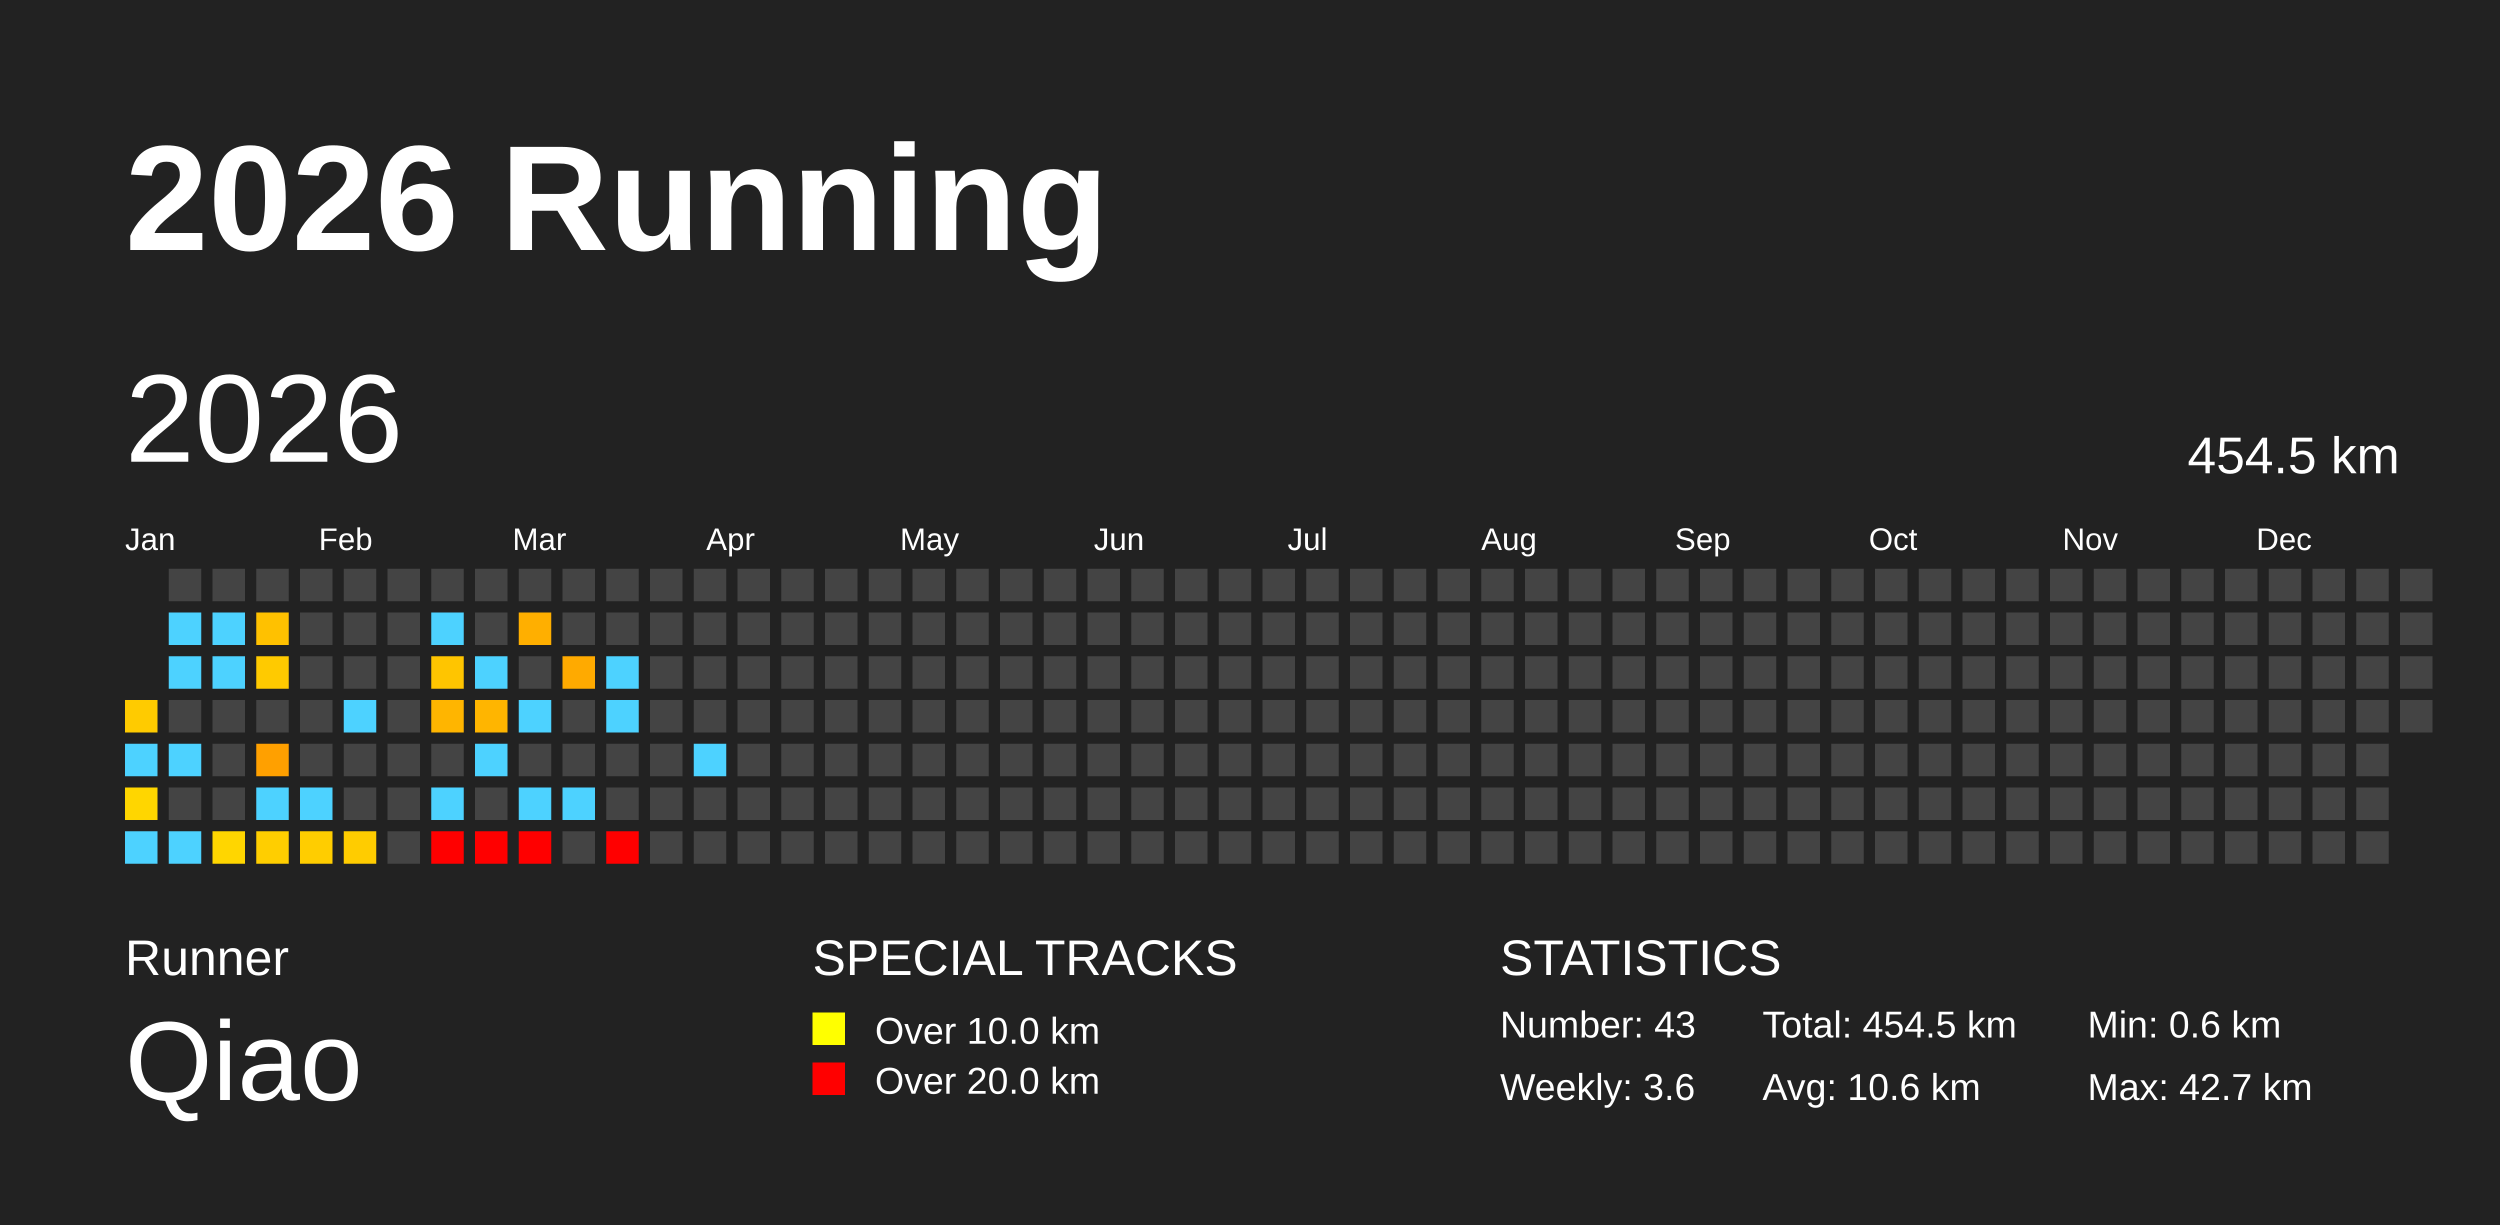
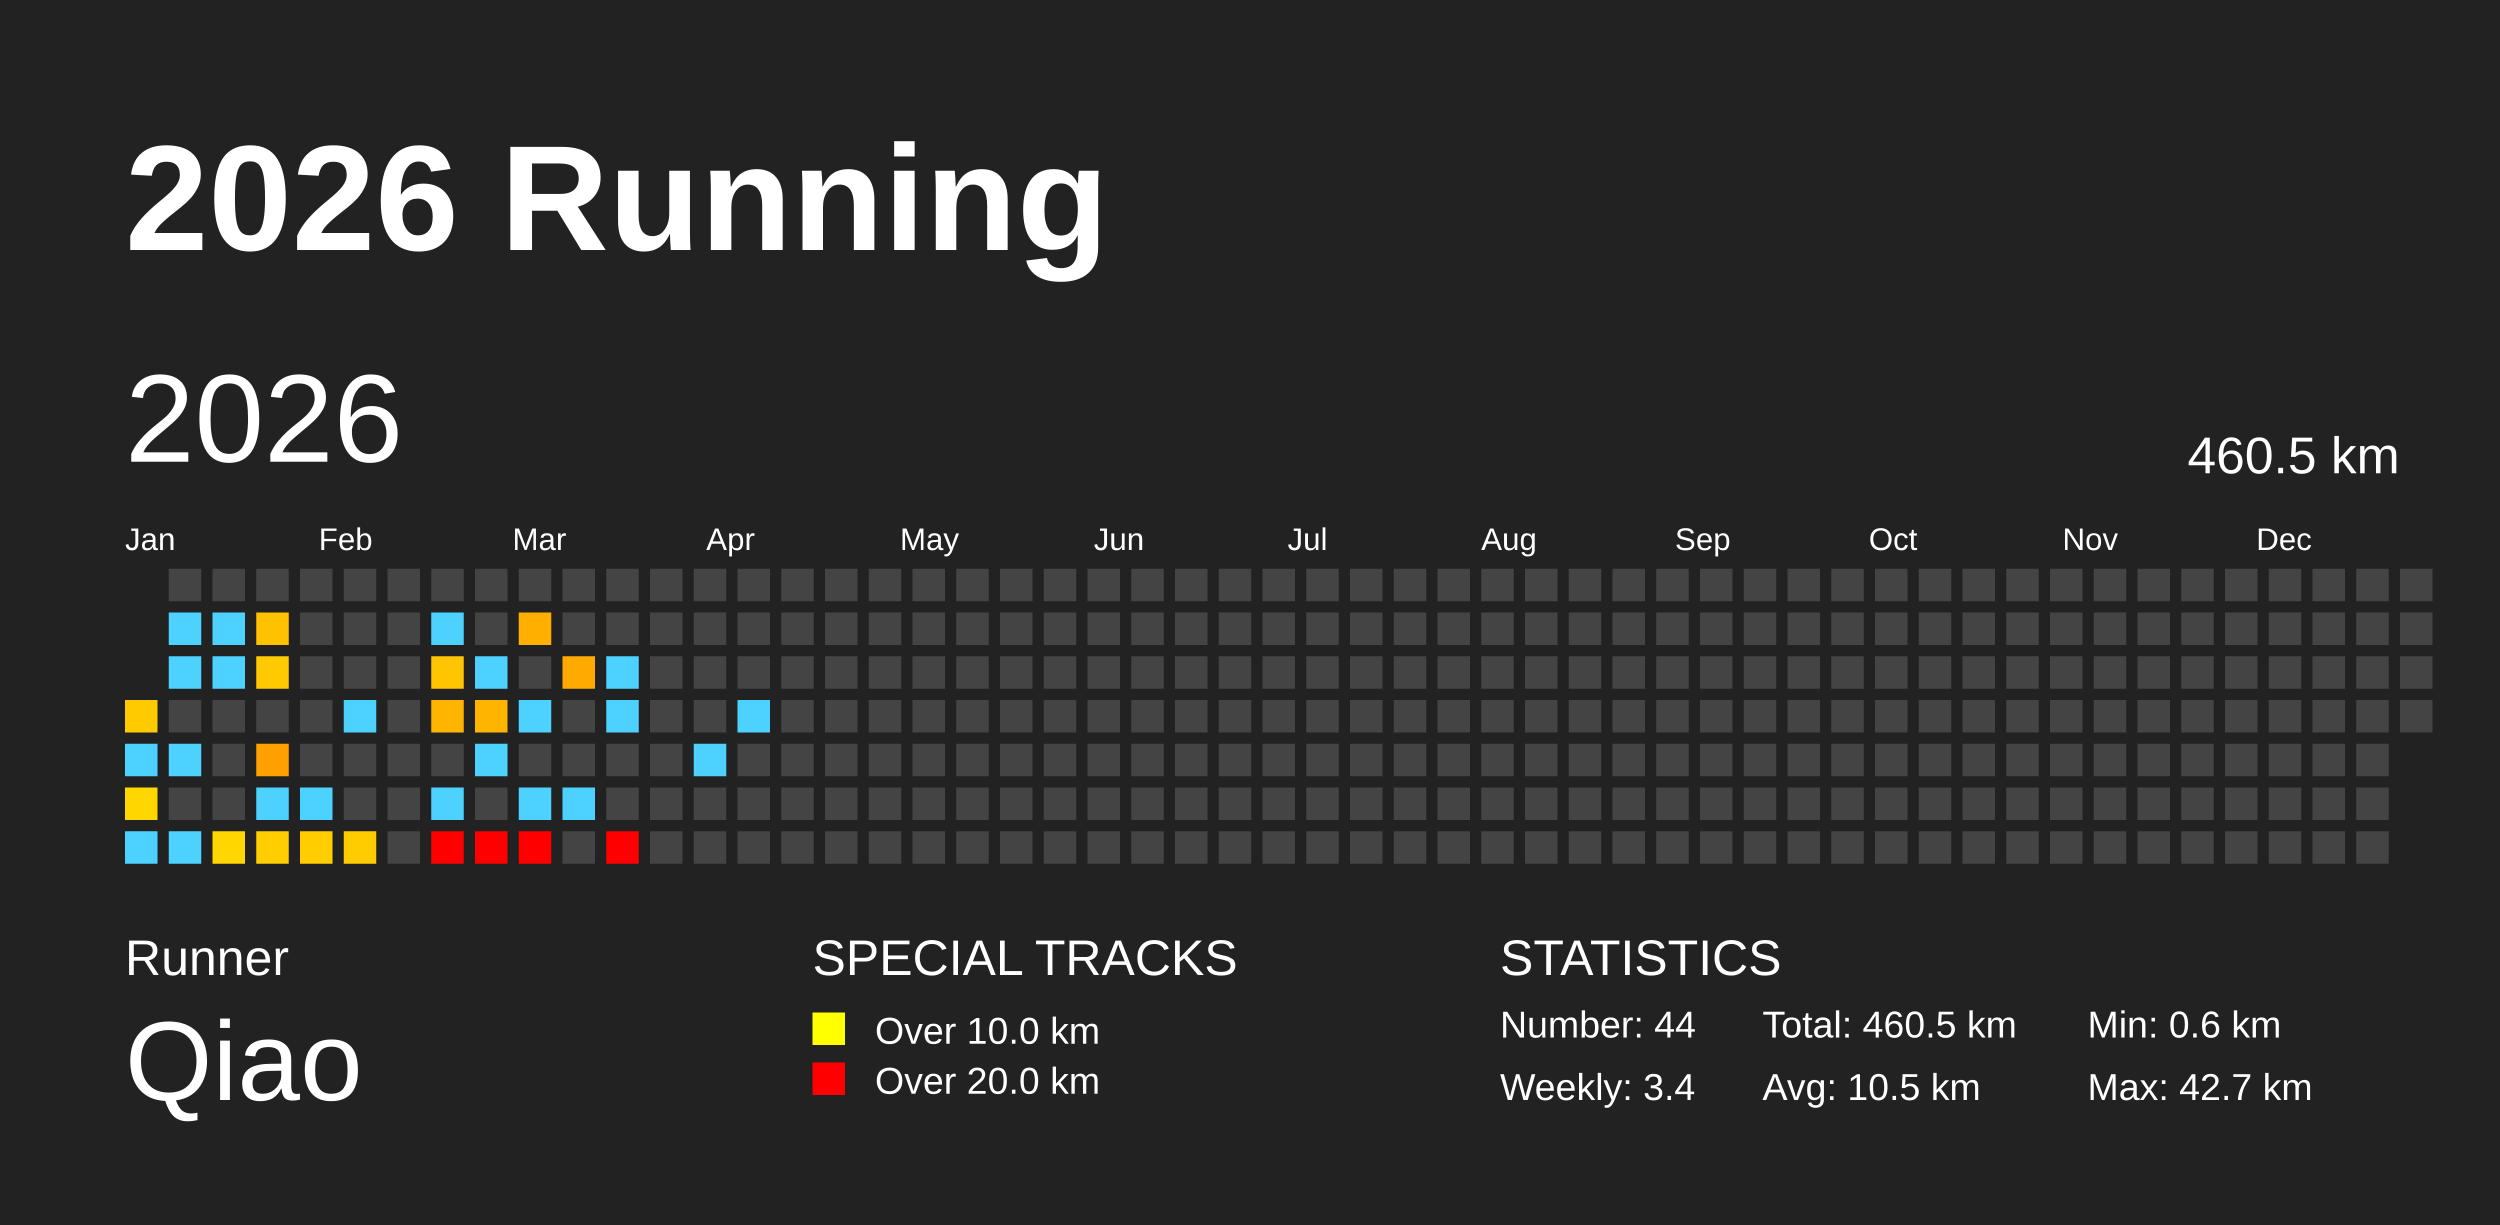
<svg xmlns="http://www.w3.org/2000/svg" baseProfile="full" height="98mm" version="1.1" viewBox="0,0,200,98" width="200mm">
  <defs />
  <rect fill="#222222" height="98" width="200" x="0" y="0" />
  <text fill="#FFFFFF" style="font-size:12px; font-family:Arial; font-weight:bold;" x="10" y="20">2026 Running</text>
  <text fill="#FFFFFF" style="font-size:4px; font-family:Arial" x="10" y="78">Runner</text>
  <text fill="#FFFFFF" style="font-size:9px; font-family:Arial" x="10" y="88">Qiao</text>
  <text fill="#FFFFFF" style="font-size:4px; font-family:Arial" x="65" y="78">SPECIAL TRACKS</text>
  <rect fill="yellow" height="2.6" width="2.6" x="65" y="81" />
  <text fill="#FFFFFF" style="font-size:3px; font-family:Arial" x="70" y="83.5">Over 10.0 km</text>
  <rect fill="red" height="2.6" width="2.6" x="65" y="85" />
  <text fill="#FFFFFF" style="font-size:3px; font-family:Arial" x="70" y="87.5">Over 20.0 km</text>
  <text fill="#FFFFFF" style="font-size:4px; font-family:Arial" x="120" y="78">STATISTICS</text>
-   <text fill="#FFFFFF" style="font-size:3px; font-family:Arial" x="120" y="83">Number: 43</text>
-   <text fill="#FFFFFF" style="font-size:3px; font-family:Arial" x="120" y="88">Weekly: 3.6</text>
-   <text fill="#FFFFFF" style="font-size:3px; font-family:Arial" x="141" y="83">Total: 454.5 km</text>
-   <text fill="#FFFFFF" style="font-size:3px; font-family:Arial" x="141" y="88">Avg: 10.6 km</text>
+   <text fill="#FFFFFF" style="font-size:3px; font-family:Arial" x="120" y="83">Number: 44</text>
+   <text fill="#FFFFFF" style="font-size:3px; font-family:Arial" x="120" y="88">Weekly: 3.4</text>
+   <text fill="#FFFFFF" style="font-size:3px; font-family:Arial" x="141" y="83">Total: 460.5 km</text>
+   <text fill="#FFFFFF" style="font-size:3px; font-family:Arial" x="141" y="88">Avg: 10.5 km</text>
  <text fill="#FFFFFF" style="font-size:3px; font-family:Arial" x="167" y="83">Min: 0.6 km</text>
  <text fill="#FFFFFF" style="font-size:3px; font-family:Arial" x="167" y="88">Max: 42.7 km</text>
  <text dominant-baseline="hanging" fill="#FFFFFF" style="font-size:10.0px; font-family:Arial;" x="10" y="30">2026</text>
-   <text dominant-baseline="hanging" fill="#FFFFFF" style="font-size:4.125px; font-family:Arial;" x="175" y="35">454.5 km</text>
+   <text dominant-baseline="hanging" fill="#FFFFFF" style="font-size:4.125px; font-family:Arial;" x="175" y="35">460.5 km</text>
  <text fill="#FFFFFF" style="font-size:2.5px; font-family:Arial" x="10.0" y="44">Jan</text>
  <text fill="#FFFFFF" style="font-size:2.5px; font-family:Arial" x="25.5" y="44">Feb</text>
  <text fill="#FFFFFF" style="font-size:2.5px; font-family:Arial" x="41.0" y="44">Mar</text>
  <text fill="#FFFFFF" style="font-size:2.5px; font-family:Arial" x="56.5" y="44">Apr</text>
  <text fill="#FFFFFF" style="font-size:2.5px; font-family:Arial" x="72.0" y="44">May</text>
  <text fill="#FFFFFF" style="font-size:2.5px; font-family:Arial" x="87.5" y="44">Jun</text>
  <text fill="#FFFFFF" style="font-size:2.5px; font-family:Arial" x="103.0" y="44">Jul</text>
  <text fill="#FFFFFF" style="font-size:2.5px; font-family:Arial" x="118.5" y="44">Aug</text>
  <text fill="#FFFFFF" style="font-size:2.5px; font-family:Arial" x="134.0" y="44">Sep</text>
  <text fill="#FFFFFF" style="font-size:2.5px; font-family:Arial" x="149.5" y="44">Oct</text>
  <text fill="#FFFFFF" style="font-size:2.5px; font-family:Arial" x="165.0" y="44">Nov</text>
  <text fill="#FFFFFF" style="font-size:2.5px; font-family:Arial" x="180.5" y="44">Dec</text>
  <rect fill="#ffcb00" height="2.6" width="2.6" x="10.0" y="56.0" />
  <rect fill="#4dd2ff" height="2.6" width="2.6" x="10.0" y="59.5" />
  <rect fill="#ffd600" height="2.6" width="2.6" x="10.0" y="63.0" />
  <rect fill="#4dd2ff" height="2.6" width="2.6" x="10.0" y="66.5" />
  <rect fill="#444444" height="2.6" width="2.6" x="13.5" y="45.5" />
  <rect fill="#4dd2ff" height="2.6" width="2.6" x="13.5" y="49.0" />
  <rect fill="#4dd2ff" height="2.6" width="2.6" x="13.5" y="52.5" />
  <rect fill="#444444" height="2.6" width="2.6" x="13.5" y="56.0" />
  <rect fill="#4dd2ff" height="2.6" width="2.6" x="13.5" y="59.5" />
  <rect fill="#444444" height="2.6" width="2.6" x="13.5" y="63.0" />
  <rect fill="#4dd2ff" height="2.6" width="2.6" x="13.5" y="66.5" />
  <rect fill="#444444" height="2.6" width="2.6" x="17.0" y="45.5" />
  <rect fill="#4dd2ff" height="2.6" width="2.6" x="17.0" y="49.0" />
  <rect fill="#4dd2ff" height="2.6" width="2.6" x="17.0" y="52.5" />
  <rect fill="#444444" height="2.6" width="2.6" x="17.0" y="56.0" />
  <rect fill="#444444" height="2.6" width="2.6" x="17.0" y="59.5" />
  <rect fill="#444444" height="2.6" width="2.6" x="17.0" y="63.0" />
  <rect fill="#ffd600" height="2.6" width="2.6" x="17.0" y="66.5" />
  <rect fill="#444444" height="2.6" width="2.6" x="20.5" y="45.5" />
  <rect fill="#ffc100" height="2.6" width="2.6" x="20.5" y="49.0" />
  <rect fill="#ffca00" height="2.6" width="2.6" x="20.5" y="52.5" />
  <rect fill="#444444" height="2.6" width="2.6" x="20.5" y="56.0" />
  <rect fill="#ffa000" height="2.6" width="2.6" x="20.5" y="59.5" />
  <rect fill="#4dd2ff" height="2.6" width="2.6" x="20.5" y="63.0" />
  <rect fill="#ffce00" height="2.6" width="2.6" x="20.5" y="66.5" />
  <rect fill="#444444" height="2.6" width="2.6" x="24.0" y="45.5" />
  <rect fill="#444444" height="2.6" width="2.6" x="24.0" y="49.0" />
  <rect fill="#444444" height="2.6" width="2.6" x="24.0" y="52.5" />
  <rect fill="#444444" height="2.6" width="2.6" x="24.0" y="56.0" />
  <rect fill="#444444" height="2.6" width="2.6" x="24.0" y="59.5" />
  <rect fill="#4dd2ff" height="2.6" width="2.6" x="24.0" y="63.0" />
  <rect fill="#ffcd00" height="2.6" width="2.6" x="24.0" y="66.5" />
  <rect fill="#444444" height="2.6" width="2.6" x="27.5" y="45.5" />
  <rect fill="#444444" height="2.6" width="2.6" x="27.5" y="49.0" />
  <rect fill="#444444" height="2.6" width="2.6" x="27.5" y="52.5" />
  <rect fill="#4dd2ff" height="2.6" width="2.6" x="27.5" y="56.0" />
  <rect fill="#444444" height="2.6" width="2.6" x="27.5" y="59.5" />
  <rect fill="#444444" height="2.6" width="2.6" x="27.5" y="63.0" />
  <rect fill="#ffcc00" height="2.6" width="2.6" x="27.5" y="66.5" />
  <rect fill="#444444" height="2.6" width="2.6" x="31.0" y="45.5" />
  <rect fill="#444444" height="2.6" width="2.6" x="31.0" y="49.0" />
  <rect fill="#444444" height="2.6" width="2.6" x="31.0" y="52.5" />
  <rect fill="#444444" height="2.6" width="2.6" x="31.0" y="56.0" />
  <rect fill="#444444" height="2.6" width="2.6" x="31.0" y="59.5" />
  <rect fill="#444444" height="2.6" width="2.6" x="31.0" y="63.0" />
  <rect fill="#444444" height="2.6" width="2.6" x="31.0" y="66.5" />
  <rect fill="#444444" height="2.6" width="2.6" x="34.5" y="45.5" />
  <rect fill="#4dd2ff" height="2.6" width="2.6" x="34.5" y="49.0" />
  <rect fill="#ffc500" height="2.6" width="2.6" x="34.5" y="52.5" />
  <rect fill="#ffb500" height="2.6" width="2.6" x="34.5" y="56.0" />
  <rect fill="#444444" height="2.6" width="2.6" x="34.5" y="59.5" />
  <rect fill="#4dd2ff" height="2.6" width="2.6" x="34.5" y="63.0" />
  <rect fill="red" height="2.6" width="2.6" x="34.5" y="66.5" />
  <rect fill="#444444" height="2.6" width="2.6" x="38.0" y="45.5" />
  <rect fill="#444444" height="2.6" width="2.6" x="38.0" y="49.0" />
  <rect fill="#4dd2ff" height="2.6" width="2.6" x="38.0" y="52.5" />
  <rect fill="#ffb500" height="2.6" width="2.6" x="38.0" y="56.0" />
  <rect fill="#4dd2ff" height="2.6" width="2.6" x="38.0" y="59.5" />
  <rect fill="#444444" height="2.6" width="2.6" x="38.0" y="63.0" />
  <rect fill="red" height="2.6" width="2.6" x="38.0" y="66.5" />
  <rect fill="#444444" height="2.6" width="2.6" x="41.5" y="45.5" />
  <rect fill="#ffaf00" height="2.6" width="2.6" x="41.5" y="49.0" />
  <rect fill="#444444" height="2.6" width="2.6" x="41.5" y="52.5" />
  <rect fill="#4dd2ff" height="2.6" width="2.6" x="41.5" y="56.0" />
  <rect fill="#444444" height="2.6" width="2.6" x="41.5" y="59.5" />
  <rect fill="#4dd2ff" height="2.6" width="2.6" x="41.5" y="63.0" />
  <rect fill="red" height="2.6" width="2.6" x="41.5" y="66.5" />
  <rect fill="#444444" height="2.6" width="2.6" x="45.0" y="45.5" />
  <rect fill="#444444" height="2.6" width="2.6" x="45.0" y="49.0" />
  <rect fill="#ffaa00" height="2.6" width="2.6" x="45.0" y="52.5" />
  <rect fill="#444444" height="2.6" width="2.6" x="45.0" y="56.0" />
  <rect fill="#444444" height="2.6" width="2.6" x="45.0" y="59.5" />
  <rect fill="#4dd2ff" height="2.6" width="2.6" x="45.0" y="63.0" />
  <rect fill="#444444" height="2.6" width="2.6" x="45.0" y="66.5" />
  <rect fill="#444444" height="2.6" width="2.6" x="48.5" y="45.5" />
  <rect fill="#444444" height="2.6" width="2.6" x="48.5" y="49.0" />
  <rect fill="#4dd2ff" height="2.6" width="2.6" x="48.5" y="52.5" />
  <rect fill="#4dd2ff" height="2.6" width="2.6" x="48.5" y="56.0" />
  <rect fill="#444444" height="2.6" width="2.6" x="48.5" y="59.5" />
  <rect fill="#444444" height="2.6" width="2.6" x="48.5" y="63.0" />
  <rect fill="red" height="2.6" width="2.6" x="48.5" y="66.5" />
  <rect fill="#444444" height="2.6" width="2.6" x="52.0" y="45.5" />
  <rect fill="#444444" height="2.6" width="2.6" x="52.0" y="49.0" />
  <rect fill="#444444" height="2.6" width="2.6" x="52.0" y="52.5" />
  <rect fill="#444444" height="2.6" width="2.6" x="52.0" y="56.0" />
  <rect fill="#444444" height="2.6" width="2.6" x="52.0" y="59.5" />
  <rect fill="#444444" height="2.6" width="2.6" x="52.0" y="63.0" />
  <rect fill="#444444" height="2.6" width="2.6" x="52.0" y="66.5" />
  <rect fill="#444444" height="2.6" width="2.6" x="55.5" y="45.5" />
  <rect fill="#444444" height="2.6" width="2.6" x="55.5" y="49.0" />
  <rect fill="#444444" height="2.6" width="2.6" x="55.5" y="52.5" />
  <rect fill="#444444" height="2.6" width="2.6" x="55.5" y="56.0" />
  <rect fill="#4dd2ff" height="2.6" width="2.6" x="55.5" y="59.5" />
  <rect fill="#444444" height="2.6" width="2.6" x="55.5" y="63.0" />
  <rect fill="#444444" height="2.6" width="2.6" x="55.5" y="66.5" />
  <rect fill="#444444" height="2.6" width="2.6" x="59.0" y="45.5" />
  <rect fill="#444444" height="2.6" width="2.6" x="59.0" y="49.0" />
  <rect fill="#444444" height="2.6" width="2.6" x="59.0" y="52.5" />
-   <rect fill="#444444" height="2.6" width="2.6" x="59.0" y="56.0" />
+   <rect fill="#4dd2ff" height="2.6" width="2.6" x="59.0" y="56.0" />
  <rect fill="#444444" height="2.6" width="2.6" x="59.0" y="59.5" />
  <rect fill="#444444" height="2.6" width="2.6" x="59.0" y="63.0" />
  <rect fill="#444444" height="2.6" width="2.6" x="59.0" y="66.5" />
  <rect fill="#444444" height="2.6" width="2.6" x="62.5" y="45.5" />
  <rect fill="#444444" height="2.6" width="2.6" x="62.5" y="49.0" />
  <rect fill="#444444" height="2.6" width="2.6" x="62.5" y="52.5" />
  <rect fill="#444444" height="2.6" width="2.6" x="62.5" y="56.0" />
  <rect fill="#444444" height="2.6" width="2.6" x="62.5" y="59.5" />
  <rect fill="#444444" height="2.6" width="2.6" x="62.5" y="63.0" />
  <rect fill="#444444" height="2.6" width="2.6" x="62.5" y="66.5" />
  <rect fill="#444444" height="2.6" width="2.6" x="66.0" y="45.5" />
  <rect fill="#444444" height="2.6" width="2.6" x="66.0" y="49.0" />
  <rect fill="#444444" height="2.6" width="2.6" x="66.0" y="52.5" />
  <rect fill="#444444" height="2.6" width="2.6" x="66.0" y="56.0" />
  <rect fill="#444444" height="2.6" width="2.6" x="66.0" y="59.5" />
  <rect fill="#444444" height="2.6" width="2.6" x="66.0" y="63.0" />
  <rect fill="#444444" height="2.6" width="2.6" x="66.0" y="66.5" />
  <rect fill="#444444" height="2.6" width="2.6" x="69.5" y="45.5" />
  <rect fill="#444444" height="2.6" width="2.6" x="69.5" y="49.0" />
  <rect fill="#444444" height="2.6" width="2.6" x="69.5" y="52.5" />
  <rect fill="#444444" height="2.6" width="2.6" x="69.5" y="56.0" />
  <rect fill="#444444" height="2.6" width="2.6" x="69.5" y="59.5" />
  <rect fill="#444444" height="2.6" width="2.6" x="69.5" y="63.0" />
  <rect fill="#444444" height="2.6" width="2.6" x="69.5" y="66.5" />
  <rect fill="#444444" height="2.6" width="2.6" x="73.0" y="45.5" />
  <rect fill="#444444" height="2.6" width="2.6" x="73.0" y="49.0" />
  <rect fill="#444444" height="2.6" width="2.6" x="73.0" y="52.5" />
  <rect fill="#444444" height="2.6" width="2.6" x="73.0" y="56.0" />
  <rect fill="#444444" height="2.6" width="2.6" x="73.0" y="59.5" />
  <rect fill="#444444" height="2.6" width="2.6" x="73.0" y="63.0" />
  <rect fill="#444444" height="2.6" width="2.6" x="73.0" y="66.5" />
  <rect fill="#444444" height="2.6" width="2.6" x="76.5" y="45.5" />
  <rect fill="#444444" height="2.6" width="2.6" x="76.5" y="49.0" />
  <rect fill="#444444" height="2.6" width="2.6" x="76.5" y="52.5" />
  <rect fill="#444444" height="2.6" width="2.6" x="76.5" y="56.0" />
  <rect fill="#444444" height="2.6" width="2.6" x="76.5" y="59.5" />
  <rect fill="#444444" height="2.6" width="2.6" x="76.5" y="63.0" />
  <rect fill="#444444" height="2.6" width="2.6" x="76.5" y="66.5" />
  <rect fill="#444444" height="2.6" width="2.6" x="80.0" y="45.5" />
  <rect fill="#444444" height="2.6" width="2.6" x="80.0" y="49.0" />
  <rect fill="#444444" height="2.6" width="2.6" x="80.0" y="52.5" />
  <rect fill="#444444" height="2.6" width="2.6" x="80.0" y="56.0" />
  <rect fill="#444444" height="2.6" width="2.6" x="80.0" y="59.5" />
  <rect fill="#444444" height="2.6" width="2.6" x="80.0" y="63.0" />
  <rect fill="#444444" height="2.6" width="2.6" x="80.0" y="66.5" />
  <rect fill="#444444" height="2.6" width="2.6" x="83.5" y="45.5" />
  <rect fill="#444444" height="2.6" width="2.6" x="83.5" y="49.0" />
  <rect fill="#444444" height="2.6" width="2.6" x="83.5" y="52.5" />
  <rect fill="#444444" height="2.6" width="2.6" x="83.5" y="56.0" />
  <rect fill="#444444" height="2.6" width="2.6" x="83.5" y="59.5" />
  <rect fill="#444444" height="2.6" width="2.6" x="83.5" y="63.0" />
  <rect fill="#444444" height="2.6" width="2.6" x="83.5" y="66.5" />
  <rect fill="#444444" height="2.6" width="2.6" x="87.0" y="45.5" />
  <rect fill="#444444" height="2.6" width="2.6" x="87.0" y="49.0" />
  <rect fill="#444444" height="2.6" width="2.6" x="87.0" y="52.5" />
  <rect fill="#444444" height="2.6" width="2.6" x="87.0" y="56.0" />
  <rect fill="#444444" height="2.6" width="2.6" x="87.0" y="59.5" />
  <rect fill="#444444" height="2.6" width="2.6" x="87.0" y="63.0" />
  <rect fill="#444444" height="2.6" width="2.6" x="87.0" y="66.5" />
  <rect fill="#444444" height="2.6" width="2.6" x="90.5" y="45.5" />
  <rect fill="#444444" height="2.6" width="2.6" x="90.5" y="49.0" />
  <rect fill="#444444" height="2.6" width="2.6" x="90.5" y="52.5" />
  <rect fill="#444444" height="2.6" width="2.6" x="90.5" y="56.0" />
  <rect fill="#444444" height="2.6" width="2.6" x="90.5" y="59.5" />
  <rect fill="#444444" height="2.6" width="2.6" x="90.5" y="63.0" />
  <rect fill="#444444" height="2.6" width="2.6" x="90.5" y="66.5" />
  <rect fill="#444444" height="2.6" width="2.6" x="94.0" y="45.5" />
  <rect fill="#444444" height="2.6" width="2.6" x="94.0" y="49.0" />
  <rect fill="#444444" height="2.6" width="2.6" x="94.0" y="52.5" />
  <rect fill="#444444" height="2.6" width="2.6" x="94.0" y="56.0" />
  <rect fill="#444444" height="2.6" width="2.6" x="94.0" y="59.5" />
  <rect fill="#444444" height="2.6" width="2.6" x="94.0" y="63.0" />
  <rect fill="#444444" height="2.6" width="2.6" x="94.0" y="66.5" />
  <rect fill="#444444" height="2.6" width="2.6" x="97.5" y="45.5" />
  <rect fill="#444444" height="2.6" width="2.6" x="97.5" y="49.0" />
  <rect fill="#444444" height="2.6" width="2.6" x="97.5" y="52.5" />
  <rect fill="#444444" height="2.6" width="2.6" x="97.5" y="56.0" />
  <rect fill="#444444" height="2.6" width="2.6" x="97.5" y="59.5" />
  <rect fill="#444444" height="2.6" width="2.6" x="97.5" y="63.0" />
  <rect fill="#444444" height="2.6" width="2.6" x="97.5" y="66.5" />
  <rect fill="#444444" height="2.6" width="2.6" x="101.0" y="45.5" />
  <rect fill="#444444" height="2.6" width="2.6" x="101.0" y="49.0" />
  <rect fill="#444444" height="2.6" width="2.6" x="101.0" y="52.5" />
  <rect fill="#444444" height="2.6" width="2.6" x="101.0" y="56.0" />
  <rect fill="#444444" height="2.6" width="2.6" x="101.0" y="59.5" />
  <rect fill="#444444" height="2.6" width="2.6" x="101.0" y="63.0" />
  <rect fill="#444444" height="2.6" width="2.6" x="101.0" y="66.5" />
  <rect fill="#444444" height="2.6" width="2.6" x="104.5" y="45.5" />
  <rect fill="#444444" height="2.6" width="2.6" x="104.5" y="49.0" />
  <rect fill="#444444" height="2.6" width="2.6" x="104.5" y="52.5" />
  <rect fill="#444444" height="2.6" width="2.6" x="104.5" y="56.0" />
  <rect fill="#444444" height="2.6" width="2.6" x="104.5" y="59.5" />
  <rect fill="#444444" height="2.6" width="2.6" x="104.5" y="63.0" />
  <rect fill="#444444" height="2.6" width="2.6" x="104.5" y="66.5" />
  <rect fill="#444444" height="2.6" width="2.6" x="108.0" y="45.5" />
  <rect fill="#444444" height="2.6" width="2.6" x="108.0" y="49.0" />
  <rect fill="#444444" height="2.6" width="2.6" x="108.0" y="52.5" />
  <rect fill="#444444" height="2.6" width="2.6" x="108.0" y="56.0" />
  <rect fill="#444444" height="2.6" width="2.6" x="108.0" y="59.5" />
  <rect fill="#444444" height="2.6" width="2.6" x="108.0" y="63.0" />
  <rect fill="#444444" height="2.6" width="2.6" x="108.0" y="66.5" />
  <rect fill="#444444" height="2.6" width="2.6" x="111.5" y="45.5" />
  <rect fill="#444444" height="2.6" width="2.6" x="111.5" y="49.0" />
  <rect fill="#444444" height="2.6" width="2.6" x="111.5" y="52.5" />
  <rect fill="#444444" height="2.6" width="2.6" x="111.5" y="56.0" />
  <rect fill="#444444" height="2.6" width="2.6" x="111.5" y="59.5" />
  <rect fill="#444444" height="2.6" width="2.6" x="111.5" y="63.0" />
  <rect fill="#444444" height="2.6" width="2.6" x="111.5" y="66.5" />
  <rect fill="#444444" height="2.6" width="2.6" x="115.0" y="45.5" />
  <rect fill="#444444" height="2.6" width="2.6" x="115.0" y="49.0" />
  <rect fill="#444444" height="2.6" width="2.6" x="115.0" y="52.5" />
  <rect fill="#444444" height="2.6" width="2.6" x="115.0" y="56.0" />
  <rect fill="#444444" height="2.6" width="2.6" x="115.0" y="59.5" />
  <rect fill="#444444" height="2.6" width="2.6" x="115.0" y="63.0" />
  <rect fill="#444444" height="2.6" width="2.6" x="115.0" y="66.5" />
  <rect fill="#444444" height="2.6" width="2.6" x="118.5" y="45.5" />
  <rect fill="#444444" height="2.6" width="2.6" x="118.5" y="49.0" />
  <rect fill="#444444" height="2.6" width="2.6" x="118.5" y="52.5" />
  <rect fill="#444444" height="2.6" width="2.6" x="118.5" y="56.0" />
  <rect fill="#444444" height="2.6" width="2.6" x="118.5" y="59.5" />
  <rect fill="#444444" height="2.6" width="2.6" x="118.5" y="63.0" />
  <rect fill="#444444" height="2.6" width="2.6" x="118.5" y="66.5" />
  <rect fill="#444444" height="2.6" width="2.6" x="122.0" y="45.5" />
  <rect fill="#444444" height="2.6" width="2.6" x="122.0" y="49.0" />
  <rect fill="#444444" height="2.6" width="2.6" x="122.0" y="52.5" />
  <rect fill="#444444" height="2.6" width="2.6" x="122.0" y="56.0" />
  <rect fill="#444444" height="2.6" width="2.6" x="122.0" y="59.5" />
  <rect fill="#444444" height="2.6" width="2.6" x="122.0" y="63.0" />
  <rect fill="#444444" height="2.6" width="2.6" x="122.0" y="66.5" />
  <rect fill="#444444" height="2.6" width="2.6" x="125.5" y="45.5" />
  <rect fill="#444444" height="2.6" width="2.6" x="125.5" y="49.0" />
  <rect fill="#444444" height="2.6" width="2.6" x="125.5" y="52.5" />
  <rect fill="#444444" height="2.6" width="2.6" x="125.5" y="56.0" />
  <rect fill="#444444" height="2.6" width="2.6" x="125.5" y="59.5" />
  <rect fill="#444444" height="2.6" width="2.6" x="125.5" y="63.0" />
  <rect fill="#444444" height="2.6" width="2.6" x="125.5" y="66.5" />
  <rect fill="#444444" height="2.6" width="2.6" x="129.0" y="45.5" />
  <rect fill="#444444" height="2.6" width="2.6" x="129.0" y="49.0" />
  <rect fill="#444444" height="2.6" width="2.6" x="129.0" y="52.5" />
  <rect fill="#444444" height="2.6" width="2.6" x="129.0" y="56.0" />
  <rect fill="#444444" height="2.6" width="2.6" x="129.0" y="59.5" />
  <rect fill="#444444" height="2.6" width="2.6" x="129.0" y="63.0" />
  <rect fill="#444444" height="2.6" width="2.6" x="129.0" y="66.5" />
  <rect fill="#444444" height="2.6" width="2.6" x="132.5" y="45.5" />
  <rect fill="#444444" height="2.6" width="2.6" x="132.5" y="49.0" />
  <rect fill="#444444" height="2.6" width="2.6" x="132.5" y="52.5" />
  <rect fill="#444444" height="2.6" width="2.6" x="132.5" y="56.0" />
  <rect fill="#444444" height="2.6" width="2.6" x="132.5" y="59.5" />
  <rect fill="#444444" height="2.6" width="2.6" x="132.5" y="63.0" />
  <rect fill="#444444" height="2.6" width="2.6" x="132.5" y="66.5" />
  <rect fill="#444444" height="2.6" width="2.6" x="136.0" y="45.5" />
  <rect fill="#444444" height="2.6" width="2.6" x="136.0" y="49.0" />
  <rect fill="#444444" height="2.6" width="2.6" x="136.0" y="52.5" />
  <rect fill="#444444" height="2.6" width="2.6" x="136.0" y="56.0" />
  <rect fill="#444444" height="2.6" width="2.6" x="136.0" y="59.5" />
  <rect fill="#444444" height="2.6" width="2.6" x="136.0" y="63.0" />
  <rect fill="#444444" height="2.6" width="2.6" x="136.0" y="66.5" />
  <rect fill="#444444" height="2.6" width="2.6" x="139.5" y="45.5" />
  <rect fill="#444444" height="2.6" width="2.6" x="139.5" y="49.0" />
  <rect fill="#444444" height="2.6" width="2.6" x="139.5" y="52.5" />
  <rect fill="#444444" height="2.6" width="2.6" x="139.5" y="56.0" />
  <rect fill="#444444" height="2.6" width="2.6" x="139.5" y="59.5" />
  <rect fill="#444444" height="2.6" width="2.6" x="139.5" y="63.0" />
  <rect fill="#444444" height="2.6" width="2.6" x="139.5" y="66.5" />
  <rect fill="#444444" height="2.6" width="2.6" x="143.0" y="45.5" />
  <rect fill="#444444" height="2.6" width="2.6" x="143.0" y="49.0" />
  <rect fill="#444444" height="2.6" width="2.6" x="143.0" y="52.5" />
  <rect fill="#444444" height="2.6" width="2.6" x="143.0" y="56.0" />
  <rect fill="#444444" height="2.6" width="2.6" x="143.0" y="59.5" />
  <rect fill="#444444" height="2.6" width="2.6" x="143.0" y="63.0" />
  <rect fill="#444444" height="2.6" width="2.6" x="143.0" y="66.5" />
  <rect fill="#444444" height="2.6" width="2.6" x="146.5" y="45.5" />
  <rect fill="#444444" height="2.6" width="2.6" x="146.5" y="49.0" />
  <rect fill="#444444" height="2.6" width="2.6" x="146.5" y="52.5" />
  <rect fill="#444444" height="2.6" width="2.6" x="146.5" y="56.0" />
  <rect fill="#444444" height="2.6" width="2.6" x="146.5" y="59.5" />
  <rect fill="#444444" height="2.6" width="2.6" x="146.5" y="63.0" />
  <rect fill="#444444" height="2.6" width="2.6" x="146.5" y="66.5" />
  <rect fill="#444444" height="2.6" width="2.6" x="150.0" y="45.5" />
  <rect fill="#444444" height="2.6" width="2.6" x="150.0" y="49.0" />
  <rect fill="#444444" height="2.6" width="2.6" x="150.0" y="52.5" />
  <rect fill="#444444" height="2.6" width="2.6" x="150.0" y="56.0" />
  <rect fill="#444444" height="2.6" width="2.6" x="150.0" y="59.5" />
  <rect fill="#444444" height="2.6" width="2.6" x="150.0" y="63.0" />
  <rect fill="#444444" height="2.6" width="2.6" x="150.0" y="66.5" />
  <rect fill="#444444" height="2.6" width="2.6" x="153.5" y="45.5" />
  <rect fill="#444444" height="2.6" width="2.6" x="153.5" y="49.0" />
  <rect fill="#444444" height="2.6" width="2.6" x="153.5" y="52.5" />
  <rect fill="#444444" height="2.6" width="2.6" x="153.5" y="56.0" />
  <rect fill="#444444" height="2.6" width="2.6" x="153.5" y="59.5" />
  <rect fill="#444444" height="2.6" width="2.6" x="153.5" y="63.0" />
  <rect fill="#444444" height="2.6" width="2.6" x="153.5" y="66.5" />
  <rect fill="#444444" height="2.6" width="2.6" x="157.0" y="45.5" />
  <rect fill="#444444" height="2.6" width="2.6" x="157.0" y="49.0" />
  <rect fill="#444444" height="2.6" width="2.6" x="157.0" y="52.5" />
  <rect fill="#444444" height="2.6" width="2.6" x="157.0" y="56.0" />
  <rect fill="#444444" height="2.6" width="2.6" x="157.0" y="59.5" />
  <rect fill="#444444" height="2.6" width="2.6" x="157.0" y="63.0" />
  <rect fill="#444444" height="2.6" width="2.6" x="157.0" y="66.5" />
  <rect fill="#444444" height="2.6" width="2.6" x="160.5" y="45.5" />
  <rect fill="#444444" height="2.6" width="2.6" x="160.5" y="49.0" />
  <rect fill="#444444" height="2.6" width="2.6" x="160.5" y="52.5" />
  <rect fill="#444444" height="2.6" width="2.6" x="160.5" y="56.0" />
  <rect fill="#444444" height="2.6" width="2.6" x="160.5" y="59.5" />
  <rect fill="#444444" height="2.6" width="2.6" x="160.5" y="63.0" />
  <rect fill="#444444" height="2.6" width="2.6" x="160.5" y="66.5" />
  <rect fill="#444444" height="2.6" width="2.6" x="164.0" y="45.5" />
  <rect fill="#444444" height="2.6" width="2.6" x="164.0" y="49.0" />
  <rect fill="#444444" height="2.6" width="2.6" x="164.0" y="52.5" />
  <rect fill="#444444" height="2.6" width="2.6" x="164.0" y="56.0" />
  <rect fill="#444444" height="2.6" width="2.6" x="164.0" y="59.5" />
  <rect fill="#444444" height="2.6" width="2.6" x="164.0" y="63.0" />
  <rect fill="#444444" height="2.6" width="2.6" x="164.0" y="66.5" />
  <rect fill="#444444" height="2.6" width="2.6" x="167.5" y="45.5" />
  <rect fill="#444444" height="2.6" width="2.6" x="167.5" y="49.0" />
  <rect fill="#444444" height="2.6" width="2.6" x="167.5" y="52.5" />
  <rect fill="#444444" height="2.6" width="2.6" x="167.5" y="56.0" />
  <rect fill="#444444" height="2.6" width="2.6" x="167.5" y="59.5" />
  <rect fill="#444444" height="2.6" width="2.6" x="167.5" y="63.0" />
  <rect fill="#444444" height="2.6" width="2.6" x="167.5" y="66.5" />
  <rect fill="#444444" height="2.6" width="2.6" x="171.0" y="45.5" />
  <rect fill="#444444" height="2.6" width="2.6" x="171.0" y="49.0" />
  <rect fill="#444444" height="2.6" width="2.6" x="171.0" y="52.5" />
  <rect fill="#444444" height="2.6" width="2.6" x="171.0" y="56.0" />
  <rect fill="#444444" height="2.6" width="2.6" x="171.0" y="59.5" />
  <rect fill="#444444" height="2.6" width="2.6" x="171.0" y="63.0" />
  <rect fill="#444444" height="2.6" width="2.6" x="171.0" y="66.5" />
  <rect fill="#444444" height="2.6" width="2.6" x="174.5" y="45.5" />
  <rect fill="#444444" height="2.6" width="2.6" x="174.5" y="49.0" />
  <rect fill="#444444" height="2.6" width="2.6" x="174.5" y="52.5" />
  <rect fill="#444444" height="2.6" width="2.6" x="174.5" y="56.0" />
  <rect fill="#444444" height="2.6" width="2.6" x="174.5" y="59.5" />
  <rect fill="#444444" height="2.6" width="2.6" x="174.5" y="63.0" />
  <rect fill="#444444" height="2.6" width="2.6" x="174.5" y="66.5" />
  <rect fill="#444444" height="2.6" width="2.6" x="178.0" y="45.5" />
  <rect fill="#444444" height="2.6" width="2.6" x="178.0" y="49.0" />
  <rect fill="#444444" height="2.6" width="2.6" x="178.0" y="52.5" />
  <rect fill="#444444" height="2.6" width="2.6" x="178.0" y="56.0" />
  <rect fill="#444444" height="2.6" width="2.6" x="178.0" y="59.5" />
  <rect fill="#444444" height="2.6" width="2.6" x="178.0" y="63.0" />
  <rect fill="#444444" height="2.6" width="2.6" x="178.0" y="66.5" />
  <rect fill="#444444" height="2.6" width="2.6" x="181.5" y="45.5" />
  <rect fill="#444444" height="2.6" width="2.6" x="181.5" y="49.0" />
  <rect fill="#444444" height="2.6" width="2.6" x="181.5" y="52.5" />
  <rect fill="#444444" height="2.6" width="2.6" x="181.5" y="56.0" />
  <rect fill="#444444" height="2.6" width="2.6" x="181.5" y="59.5" />
  <rect fill="#444444" height="2.6" width="2.6" x="181.5" y="63.0" />
  <rect fill="#444444" height="2.6" width="2.6" x="181.5" y="66.5" />
  <rect fill="#444444" height="2.6" width="2.6" x="185.0" y="45.5" />
  <rect fill="#444444" height="2.6" width="2.6" x="185.0" y="49.0" />
  <rect fill="#444444" height="2.6" width="2.6" x="185.0" y="52.5" />
  <rect fill="#444444" height="2.6" width="2.6" x="185.0" y="56.0" />
  <rect fill="#444444" height="2.6" width="2.6" x="185.0" y="59.5" />
  <rect fill="#444444" height="2.6" width="2.6" x="185.0" y="63.0" />
  <rect fill="#444444" height="2.6" width="2.6" x="185.0" y="66.5" />
  <rect fill="#444444" height="2.6" width="2.6" x="188.5" y="45.5" />
  <rect fill="#444444" height="2.6" width="2.6" x="188.5" y="49.0" />
  <rect fill="#444444" height="2.6" width="2.6" x="188.5" y="52.5" />
  <rect fill="#444444" height="2.6" width="2.6" x="188.5" y="56.0" />
  <rect fill="#444444" height="2.6" width="2.6" x="188.5" y="59.5" />
  <rect fill="#444444" height="2.6" width="2.6" x="188.5" y="63.0" />
  <rect fill="#444444" height="2.6" width="2.6" x="188.5" y="66.5" />
  <rect fill="#444444" height="2.6" width="2.6" x="192.0" y="45.5" />
  <rect fill="#444444" height="2.6" width="2.6" x="192.0" y="49.0" />
  <rect fill="#444444" height="2.6" width="2.6" x="192.0" y="52.5" />
  <rect fill="#444444" height="2.6" width="2.6" x="192.0" y="56.0" />
</svg>
